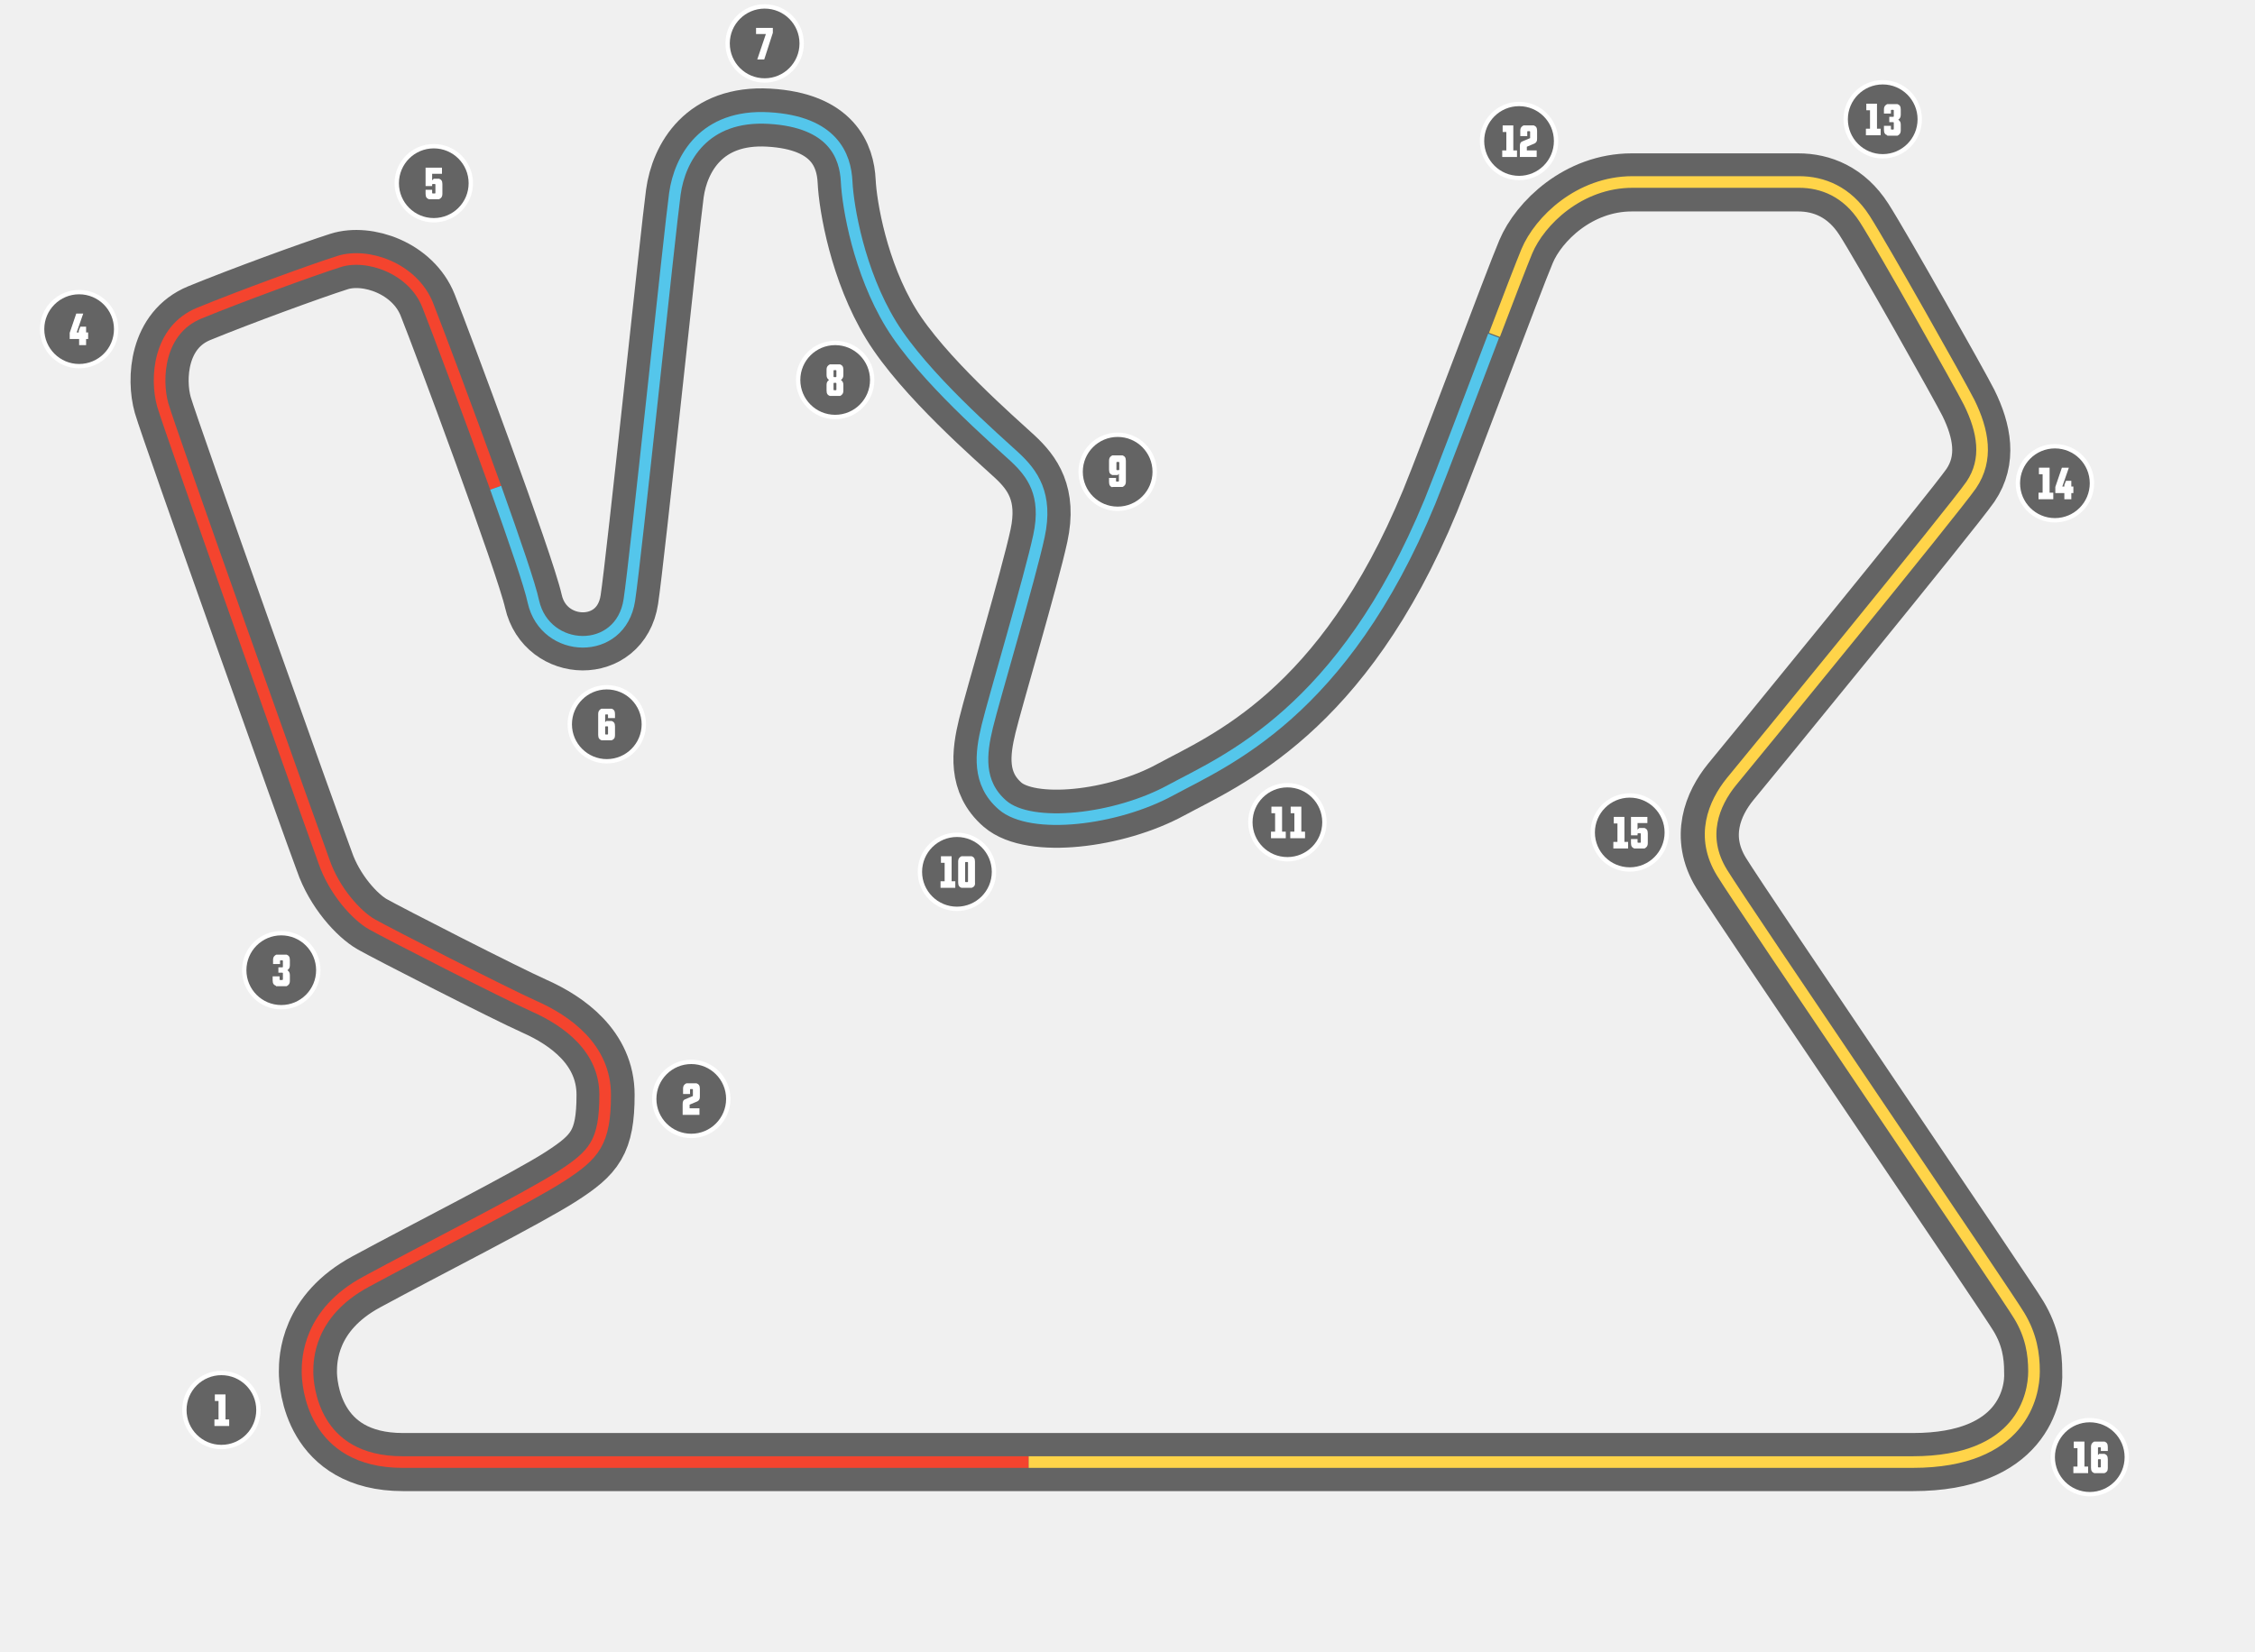
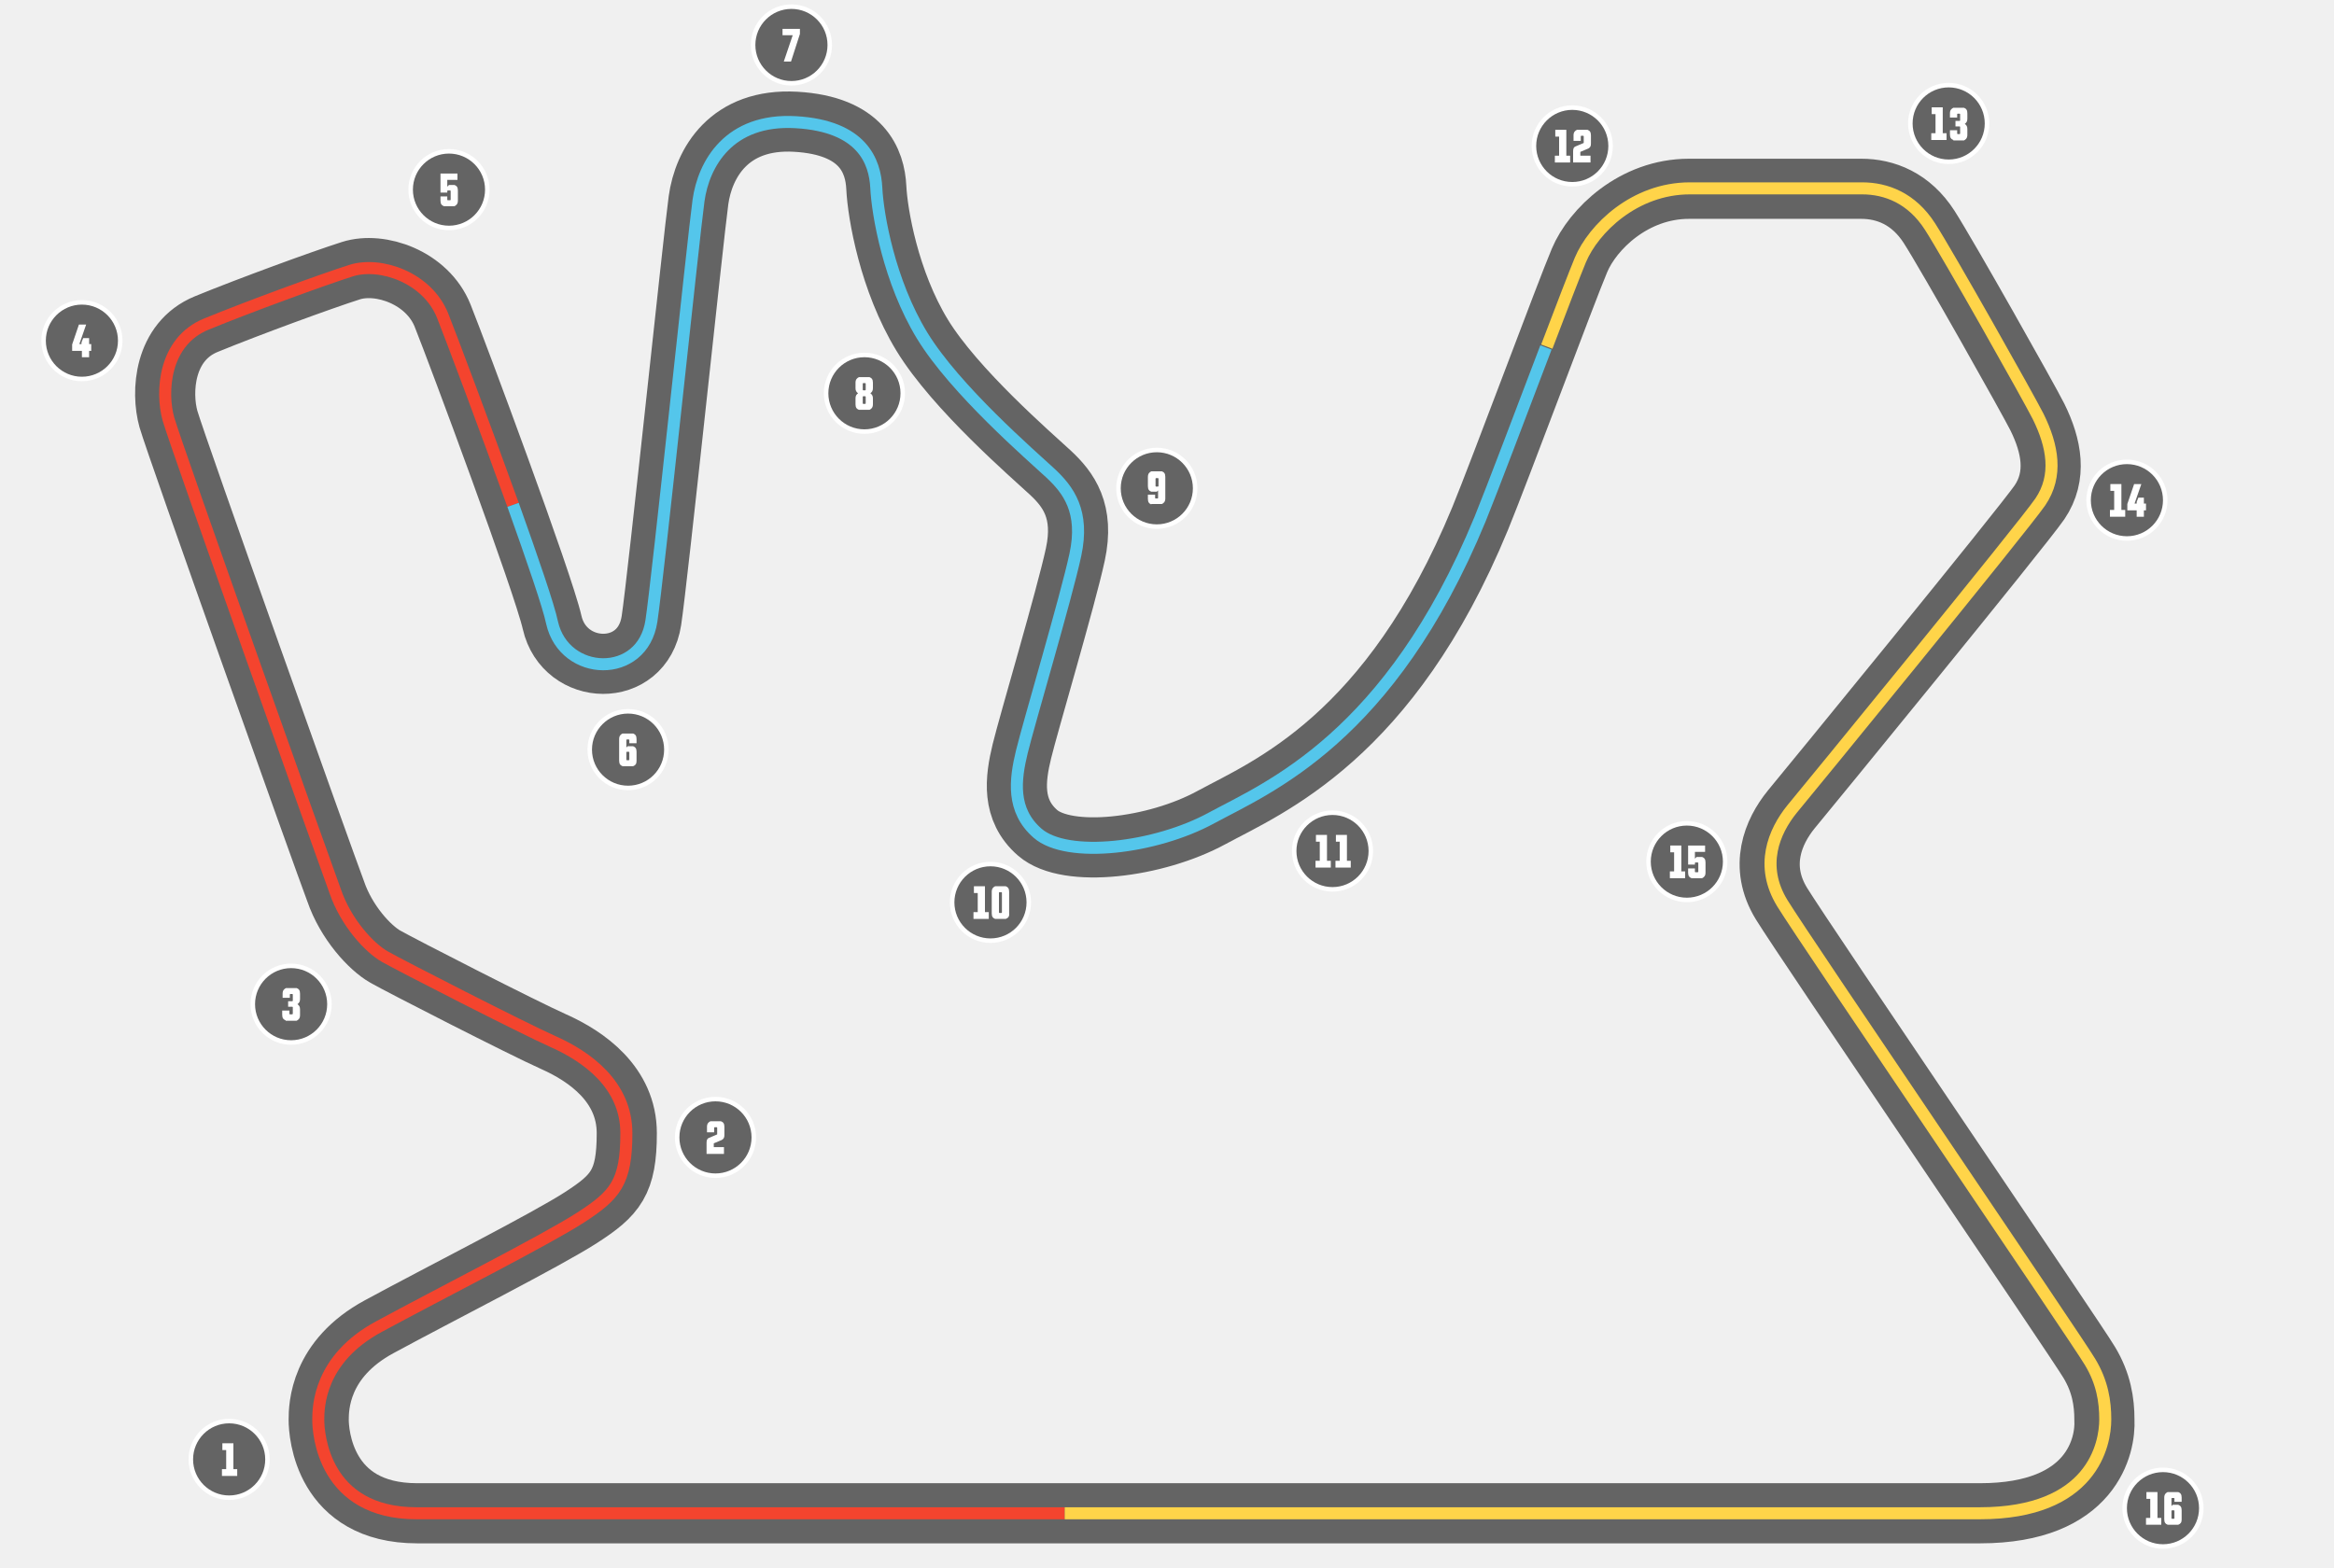
- <svg xmlns="http://www.w3.org/2000/svg" version="1.1" x="0px" y="0px" viewBox="0 0 550 403" style="enable-background:new 0 0 550 443.7;" xml:space="preserve">
+ <svg xmlns="http://www.w3.org/2000/svg" version="1.1" x="0px" y="0px" viewBox="0.0 0.0 550.0 369.4" style="enable-background:new 0 0 550 443.7;" xml:space="preserve">
  <style type="text/css">
	.st0{fill:none;stroke:#646464;stroke-width:14.173;stroke-miterlimit:10;}
	.st1{fill:none;stroke:#F4442E;stroke-width:2.835;stroke-miterlimit:10;}
	.st2{fill:none;stroke:#FFD449;stroke-width:2.835;stroke-miterlimit:10;}
	.st3{fill:none;stroke:#54C6EB;stroke-width:2.835;stroke-miterlimit:10;}
	.st4{fill:none;stroke:#FFFFFF;stroke-width:2.126;}
	.st5{fill:#646464;}
	.st6{fill:#FFFFFF;}
	.st7{fill:#09BC8A;}
	.st8{fill:none;stroke:#646464;stroke-width:2.835;stroke-miterlimit:10;}
	.st9{fill:none;stroke:#09BC8A;stroke-width:2.21;stroke-miterlimit:10;}
	.st10{fill:none;stroke:#09BC8A;stroke-width:1.984;stroke-miterlimit:10;}
	.st11{fill:#FF3380;}
	.st12{fill:none;stroke:#FF3380;stroke-width:1.984;stroke-miterlimit:10;}
	.st13{fill:none;stroke:#646464;stroke-width:0.709;stroke-miterlimit:10;}
	.st14{fill:none;stroke:#F4442E;stroke-width:5.669;stroke-miterlimit:10;}
	.st15{fill:none;stroke:#54C6EB;stroke-width:5.669;stroke-miterlimit:10;}
	.st16{fill:none;stroke:#FFD449;stroke-width:5.669;stroke-miterlimit:10;}
	.st17{fill:none;stroke:#09BC8A;stroke-width:2.835;stroke-miterlimit:10;}
	.st18{clip-path:url(#SVGID_00000144325710163204993690000011819298922163627648_);}
	.st19{fill:#F4442E;}
	.st20{fill:#54C6EB;}
	.st21{fill:#FFD449;}
</style>
  <g id="コース">
    <path class="st0" d="M466.6,356.7c0,0-351.7,0-368.3,0c-22,0-23.2-18.9-23.2-22c0-3.1,0.2-14.4,14.3-22c14-7.6,39.3-20.4,47.5-25.7   s10.8-8.3,10.8-19.9c0-11.5-9.5-18.1-17.1-21.5c-7.6-3.4-36.1-18-39.8-20.1c-3.7-2.1-9.2-8.1-11.7-15.4   C76.4,203,41.5,105.1,39.7,98.8c-1.8-6.4-1.1-18.3,8.9-22.4c10-4.1,27.2-10.4,34.1-12.6s18,1.6,21.6,10.6s23.7,63,25.8,72.3   c2.9,12.8,21.3,13.4,23.4-0.4c1.5-9.8,9.9-90.4,11.1-99.1c1.2-8.7,7.2-19.4,22.9-18.5c15.7,0.9,18.7,9.3,19,15.5s3,22,10.8,34.8   s25.9,28.4,30.2,32.4c4.3,4,8.1,9.1,5.9,19.3c-2.2,10.2-11,39.8-12.6,46.4c-1.6,6.6-2.5,13.8,3.7,19.2c7,6.1,27.8,3.6,41-3.6   c13.3-7.2,42-18.8,63.3-70.5c4.6-11.2,20.3-53.5,23.4-60.8c3.1-7.4,12.8-16.9,25.8-16.9c13,0,34.9,0,40.6,0s11.7,2.3,16,9   s23.4,40.6,25.5,44.8c3.4,6.9,4.7,13.9,0.5,20.1c-4.2,6.1-55,68.2-58.5,72.4c-4.3,5.3-7.7,13.4-2.3,22.2   c5.4,8.8,69.7,103.3,72.5,108.1c2.9,4.8,3.6,9.3,3.6,13.6C496.2,340.5,493.2,356.7,466.6,356.7z" />
  </g>
  <g id="セクター">
    <path class="st1" d="M250.9,356.7c-76.4,0-145.5,0-152.7,0c-22,0-23.2-18.9-23.2-22c0-3.1,0.2-14.4,14.3-22   c14-7.6,39.3-20.4,47.5-25.7s10.8-8.3,10.8-19.9c0-11.5-9.5-18.1-17.1-21.5c-7.6-3.4-36.1-18-39.8-20.1c-3.7-2.1-9.2-8.1-11.7-15.4   C76.4,203,41.5,105.1,39.7,98.8c-1.8-6.4-1.1-18.3,8.9-22.4c10-4.1,27.2-10.4,34.1-12.6s18,1.6,21.6,10.6   c2.1,5.3,10,26.3,16.6,44.6" />
    <path class="st2" d="M364.5,81.7c3.6-9.5,6.7-17.5,7.9-20.4c3.1-7.4,12.8-16.9,25.8-16.9c13,0,34.9,0,40.6,0s11.7,2.3,16,9   s23.4,40.6,25.5,44.8c3.4,6.9,4.7,13.9,0.5,20.1c-4.2,6.1-55,68.2-58.5,72.4c-4.3,5.3-7.7,13.4-2.3,22.2   c5.4,8.8,69.7,103.3,72.5,108.1c2.9,4.8,3.6,9.3,3.6,13.6c0,5.8-3,22.1-29.6,22.1c0,0-114.3,0-215.6,0" />
    <path class="st3" d="M120.9,119c4.5,12.6,8.4,23.9,9.2,27.8c2.9,12.8,21.3,13.4,23.4-0.4c1.5-9.8,9.9-90.4,11.1-99.1   c1.2-8.7,7.2-19.4,22.9-18.5c15.7,0.9,18.7,9.3,19,15.5s3,22,10.8,34.8s25.9,28.4,30.2,32.4c4.3,4,8.1,9.1,5.9,19.3   c-2.2,10.2-11,39.8-12.6,46.4c-1.6,6.6-2.5,13.8,3.7,19.2c7,6.1,27.8,3.6,41-3.6c13.3-7.2,42-18.8,63.3-70.5   c2.8-6.9,9.8-25.4,15.5-40.4" />
  </g>
  <g id="コーナー番号">
    <g>
      <g>
        <circle class="st4" cx="54" cy="344" r="8.5" />
        <circle class="st5" cx="54" cy="344" r="8.5" />
      </g>
      <g>
        <path class="st6" d="M52.3,347.9v-1.6h1v-4.5h-0.9v-1.6h2.6v6.1h0.9v1.6H52.3z" />
      </g>
    </g>
    <g>
      <g>
        <circle class="st4" cx="168.6" cy="268.1" r="8.5" />
        <circle class="st5" cx="168.6" cy="268.1" r="8.5" />
      </g>
      <g>
        <path class="st6" d="M166.5,272v-2.6c0-0.6,0.1-1,0.6-1.2l1.9-0.8v-1.6l-0.1-0.1h-0.5l-0.1,0.1v1.1h-1.7v-1.3     c0-0.8,0.4-1.1,0.8-1.3h2.5c0.5,0.2,0.8,0.5,0.8,1.3v1.9c0,0.6-0.1,0.9-0.6,1.2l-1.9,0.8v0.9h2.4v1.6H166.5z" />
      </g>
    </g>
    <g>
      <g>
        <circle class="st4" cx="68.6" cy="236.7" r="8.5" />
        <circle class="st5" cx="68.6" cy="236.7" r="8.5" />
      </g>
      <g>
        <path class="st6" d="M67.3,240.5c-0.5-0.2-0.8-0.5-0.8-1.3v-1h1.7v0.8l0.1,0.1h0.5L69,239v-1.6l-0.1-0.1h-1V236h1l0.1-0.1v-1.5     l-0.1-0.1h-0.5l-0.1,0.1v0.8h-1.7v-1c0-0.8,0.4-1.1,0.8-1.3h2.5c0.5,0.2,0.8,0.5,0.8,1.3v1.3c0,0.6-0.2,0.9-0.6,1.2     c0.4,0.3,0.6,0.6,0.6,1.2v1.4c0,0.8-0.4,1.1-0.8,1.3H67.3z" />
      </g>
    </g>
    <g>
      <g>
        <circle class="st4" cx="19.3" cy="80.3" r="8.5" />
        <circle class="st5" cx="19.3" cy="80.3" r="8.5" />
      </g>
      <g>
        <path class="st6" d="M21,82.7v1.5h-1.7v-1.5H17v-1.5l1.6-4.7h1.7l-1.6,4.6h0.5v-0.4l0.4-1H21v1.4h0.5v1.6H21z" />
      </g>
    </g>
    <g>
      <g>
        <circle class="st4" cx="105.8" cy="44.7" r="8.5" />
        <circle class="st5" cx="105.8" cy="44.7" r="8.5" />
      </g>
      <g>
        <path class="st6" d="M104.6,48.6c-0.5-0.2-0.8-0.5-0.8-1.3v-1h1.6v0.8l0.1,0.1h0.6l0.1-0.1V45l-0.1-0.1h-0.6l-0.1,0.1v0.4h-1.6     v-4.5h4v1.5h-2.4v1.6l0.4-0.4h1.3c0.5,0.2,0.8,0.5,0.8,1.3v2.4c0,0.8-0.4,1.1-0.8,1.3H104.6z" />
      </g>
    </g>
    <g>
      <g>
        <circle class="st4" cx="148" cy="176.7" r="8.5" />
        <circle class="st5" cx="148" cy="176.7" r="8.5" />
      </g>
      <g>
        <path class="st6" d="M149.2,180.6h-2.5c-0.5-0.2-0.8-0.5-0.8-1.3v-5.1c0-0.8,0.4-1.1,0.8-1.3h2.5c0.5,0.2,0.8,0.5,0.8,1.3v1h-1.7     v-0.8l-0.1-0.1h-0.5l-0.1,0.1v1.8l0.3-0.3h1.3c0.5,0.2,0.8,0.5,0.8,1.3v2.2C150,180.1,149.7,180.4,149.2,180.6z M148.2,179.2     l0.1-0.1v-1.8l-0.1-0.1h-0.5l-0.1,0.1v1.8l0.1,0.1H148.2z" />
      </g>
    </g>
    <g>
      <g>
        <circle class="st4" cx="186.5" cy="10.6" r="8.5" />
        <circle class="st5" cx="186.5" cy="10.6" r="8.5" />
      </g>
      <g>
        <path class="st6" d="M184.7,14.5l2.1-6.2h-2.4V6.8h4.1V8l-2.1,6.5H184.7z" />
      </g>
    </g>
    <g>
      <g>
        <circle class="st4" cx="203.7" cy="92.7" r="8.5" />
        <circle class="st5" cx="203.7" cy="92.7" r="8.5" />
      </g>
      <g>
        <path class="st6" d="M202.4,96.6c-0.5-0.2-0.8-0.5-0.8-1.3v-1.4c0-0.6,0.2-0.9,0.6-1.2c-0.4-0.3-0.6-0.6-0.6-1.2v-1.3     c0-0.8,0.4-1.1,0.8-1.3h2.5c0.5,0.2,0.8,0.5,0.8,1.3v1.3c0,0.6-0.2,0.9-0.6,1.2c0.4,0.3,0.6,0.6,0.6,1.2v1.4     c0,0.8-0.4,1.1-0.8,1.3H202.4z M203.3,91.9l0.1,0.1h0.5l0.1-0.1v-1.5l-0.1-0.1h-0.5l-0.1,0.1V91.9z M204,95.1v-1.6l-0.1-0.1h-0.5     l-0.1,0.1v1.6l0.1,0.1h0.5L204,95.1z" />
      </g>
    </g>
    <g>
      <g>
        <circle class="st4" cx="272.6" cy="115.1" r="8.5" />
        <circle class="st5" cx="272.6" cy="115.1" r="8.5" />
      </g>
      <g>
        <path class="st6" d="M271.3,118.9c-0.5-0.2-0.8-0.5-0.8-1.3v-1h1.7v0.8l0.1,0.1h0.5l0.1-0.1v-1.8l-0.3,0.3h-1.3     c-0.5-0.2-0.8-0.5-0.8-1.3v-2.2c0-0.8,0.4-1.1,0.8-1.3h2.5c0.5,0.2,0.8,0.5,0.8,1.3v5.1c0,0.8-0.4,1.1-0.8,1.3H271.3z M273,114.6     v-1.8l-0.1-0.1h-0.5l-0.1,0.1v1.8l0.1,0.1h0.5L273,114.6z" />
      </g>
    </g>
    <g>
      <g>
        <circle class="st4" cx="370.5" cy="34.4" r="8.5" />
        <circle class="st5" cx="370.5" cy="34.4" r="8.5" />
      </g>
      <g>
        <path class="st6" d="M366.4,38.3v-1.6h1v-4.5h-0.9v-1.6h2.6v6.1h0.9v1.6H366.4z" />
        <path class="st6" d="M370.7,38.3v-2.6c0-0.6,0.1-1,0.6-1.2l1.9-0.8v-1.6l-0.1-0.1h-0.5l-0.1,0.1v1.1h-1.7v-1.3     c0-0.8,0.4-1.1,0.8-1.3h2.5c0.5,0.2,0.8,0.5,0.8,1.3v1.9c0,0.6-0.1,0.9-0.6,1.2l-1.9,0.8v0.9h2.4v1.6H370.7z" />
      </g>
    </g>
    <g>
      <g>
        <circle class="st4" cx="459.2" cy="29.1" r="8.5" />
        <circle class="st5" cx="459.2" cy="29.1" r="8.5" />
      </g>
      <g>
        <path class="st6" d="M455.1,33v-1.6h1v-4.5h-0.9v-1.6h2.6v6.1h0.9V33H455.1z" />
        <path class="st6" d="M460.3,33c-0.5-0.2-0.8-0.5-0.8-1.3v-1h1.7v0.8l0.1,0.1h0.5l0.1-0.1v-1.6l-0.1-0.1h-1v-1.3h1l0.1-0.1v-1.5     l-0.1-0.1h-0.5l-0.1,0.1v0.8h-1.7v-1c0-0.8,0.4-1.1,0.8-1.3h2.5c0.5,0.2,0.8,0.5,0.8,1.3v1.3c0,0.6-0.2,0.9-0.6,1.2     c0.4,0.3,0.6,0.6,0.6,1.2v1.4c0,0.8-0.4,1.1-0.8,1.3H460.3z" />
      </g>
    </g>
    <g>
      <g>
        <circle class="st4" cx="501.2" cy="117.9" r="8.5" />
        <circle class="st5" cx="501.2" cy="117.9" r="8.5" />
      </g>
      <g>
        <path class="st6" d="M497.2,121.8v-1.6h1v-4.5h-0.9v-1.6h2.6v6.1h0.9v1.6H497.2z" />
        <path class="st6" d="M505.2,120.3v1.5h-1.7v-1.5h-2.2v-1.5l1.6-4.7h1.7l-1.6,4.6h0.5v-0.4l0.4-1h1.3v1.4h0.5v1.6H505.2z" />
      </g>
    </g>
    <g>
      <g>
        <circle class="st4" cx="397.5" cy="203.1" r="8.5" />
        <circle class="st5" cx="397.5" cy="203.1" r="8.5" />
      </g>
      <g>
        <path class="st6" d="M393.5,207v-1.6h1v-4.5h-0.9v-1.6h2.6v6.1h0.9v1.6H393.5z" />
        <path class="st6" d="M398.6,207c-0.5-0.2-0.8-0.5-0.8-1.3v-1h1.6v0.8l0.1,0.1h0.6l0.1-0.1v-2.1l-0.1-0.1h-0.6l-0.1,0.1v0.4h-1.6     v-4.5h4v1.5h-2.4v1.6l0.4-0.4h1.3c0.5,0.2,0.8,0.5,0.8,1.3v2.4c0,0.8-0.4,1.1-0.8,1.3H398.6z" />
      </g>
    </g>
    <g>
      <g>
        <circle class="st4" cx="509.7" cy="355.5" r="8.5" />
        <circle class="st5" cx="509.7" cy="355.5" r="8.5" />
      </g>
      <g>
        <path class="st6" d="M505.7,359.4v-1.6h1v-4.5h-0.9v-1.6h2.6v6.1h0.9v1.6H505.7z" />
        <path class="st6" d="M513.3,359.4h-2.5c-0.5-0.2-0.8-0.5-0.8-1.3V353c0-0.8,0.4-1.1,0.8-1.3h2.5c0.5,0.2,0.8,0.5,0.8,1.3v1h-1.7     v-0.8l-0.1-0.1h-0.5l-0.1,0.1v1.8l0.3-0.3h1.3c0.5,0.2,0.8,0.5,0.8,1.3v2.2C514.1,358.9,513.8,359.2,513.3,359.4z M512.3,358     l0.1-0.1v-1.8l-0.1-0.1h-0.5l-0.1,0.1v1.8l0.1,0.1H512.3z" />
      </g>
    </g>
    <g>
      <g>
        <circle class="st4" cx="233.4" cy="212.7" r="8.5" />
        <circle class="st5" cx="233.4" cy="212.7" r="8.5" />
      </g>
      <g>
        <path class="st6" d="M229.4,216.6V215h1v-4.5h-0.9v-1.6h2.6v6.1h0.9v1.6H229.4z" />
        <path class="st6" d="M237,216.6h-2.5c-0.5-0.2-0.8-0.5-0.8-1.3v-5.1c0-0.8,0.4-1.1,0.8-1.3h2.5c0.5,0.2,0.8,0.5,0.8,1.3v5.1     C237.9,216.1,237.5,216.4,237,216.6z M236.1,210.4l-0.1-0.1h-0.5l-0.1,0.1v4.7l0.1,0.1h0.5l0.1-0.1V210.4z" />
      </g>
    </g>
    <g>
      <g>
        <circle class="st4" cx="314" cy="200.6" r="8.5" />
        <circle class="st5" cx="314" cy="200.6" r="8.5" />
      </g>
      <g>
        <path class="st6" d="M310,204.5v-1.6h1v-4.5h-0.9v-1.6h2.6v6.1h0.9v1.6H310z" />
        <path class="st6" d="M314.7,204.5v-1.6h1v-4.5h-0.9v-1.6h2.6v6.1h0.9v1.6H314.7z" />
      </g>
    </g>
  </g>
</svg>
